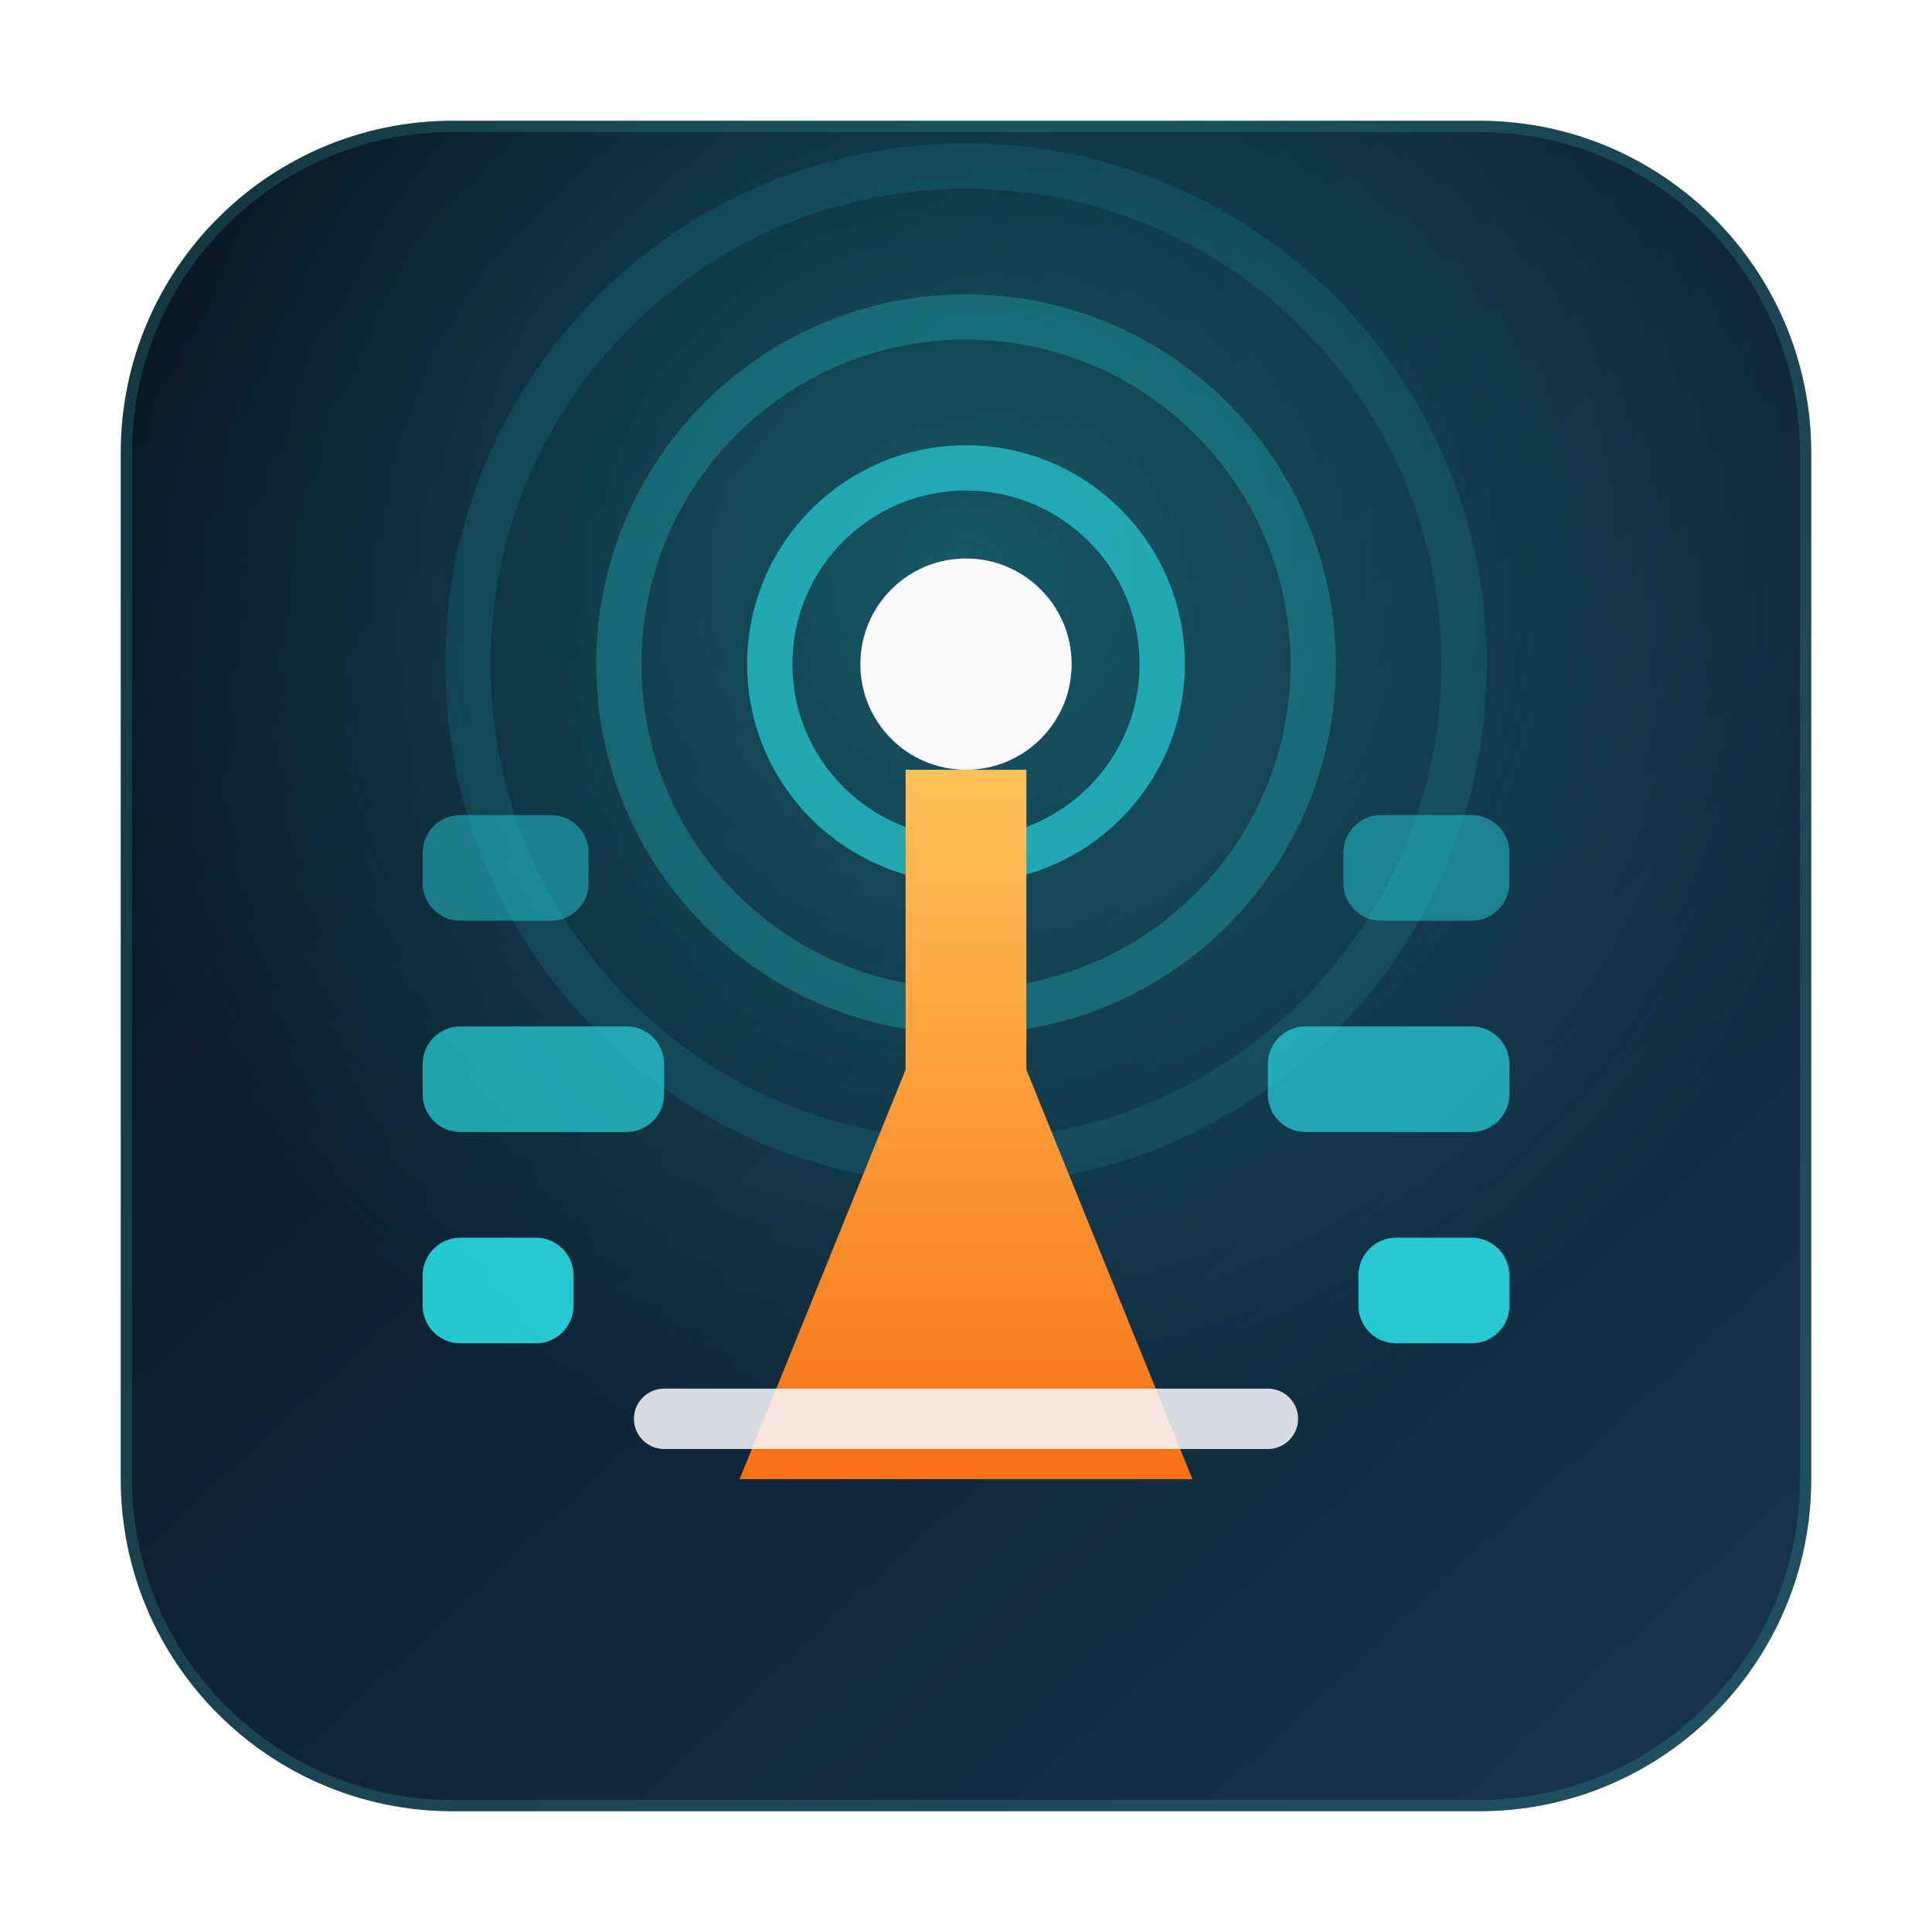
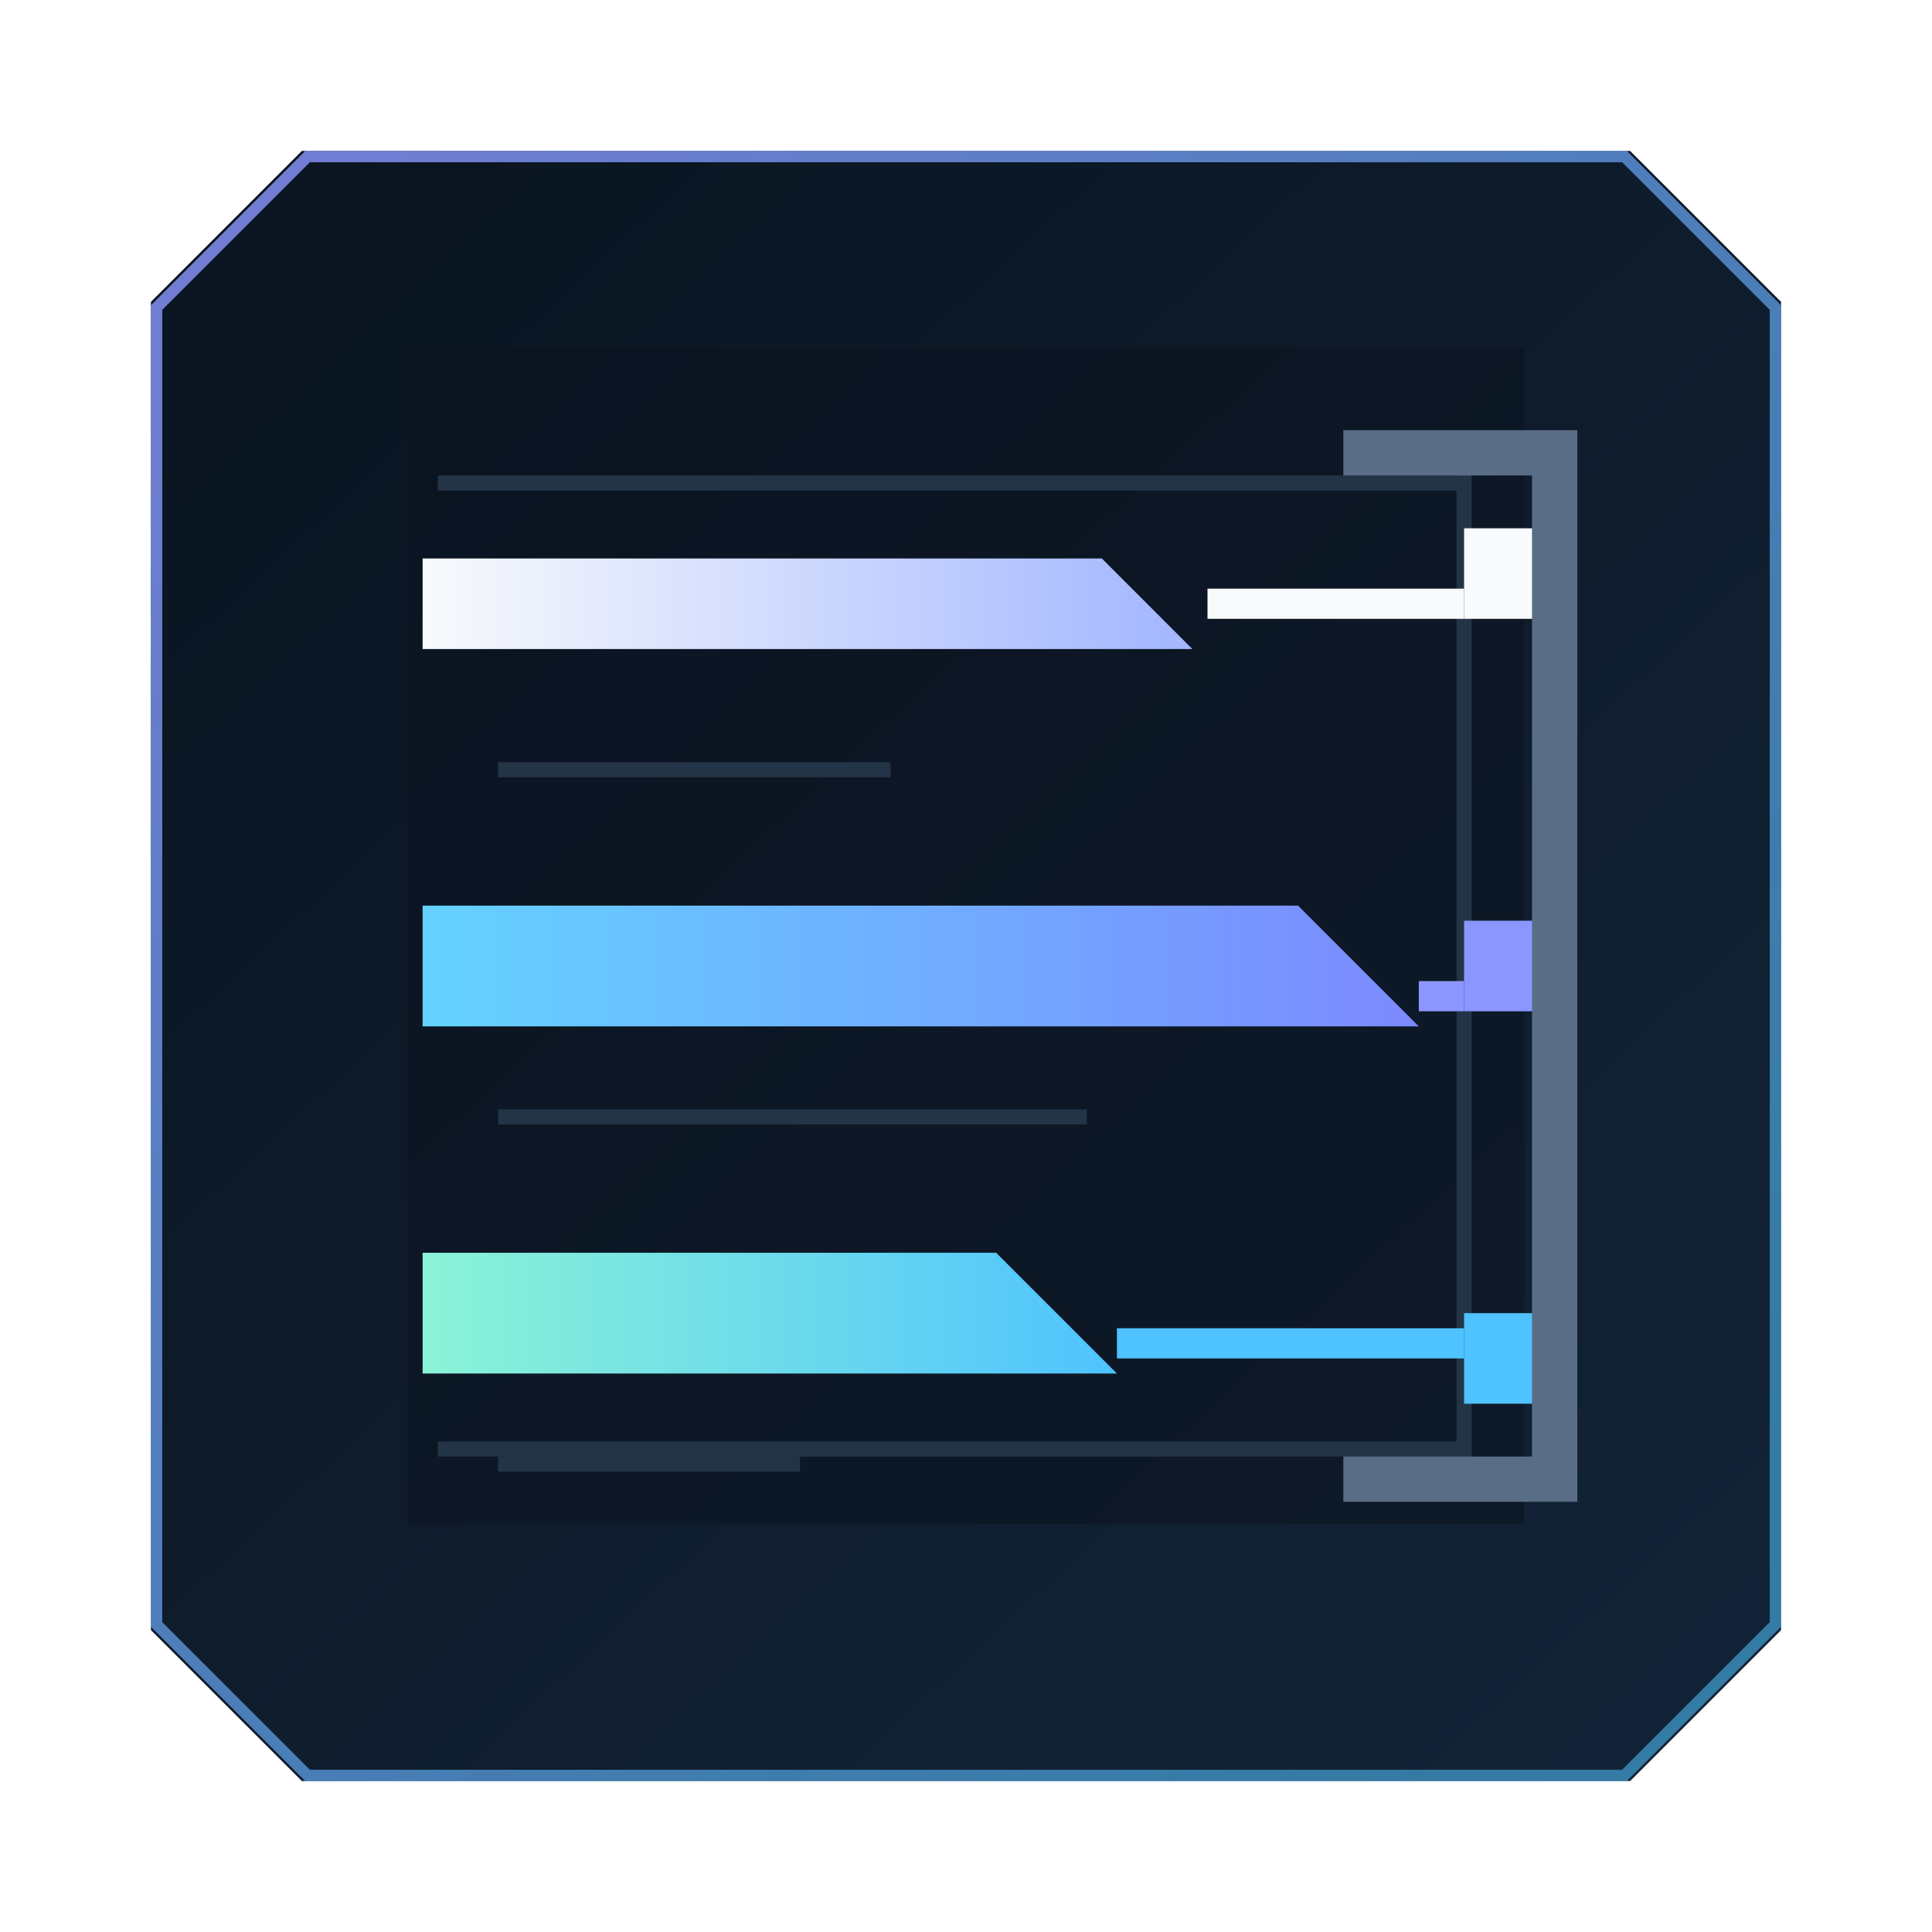
<svg xmlns="http://www.w3.org/2000/svg" width="256" height="256" viewBox="0 0 256 256" fill="none" role="img" aria-labelledby="title desc">
  <defs>
-     <linearGradient id="bg" x1="32" y1="24" x2="224" y2="232" gradientUnits="userSpaceOnUse">
-       <stop stop-color="#08131F" />
-       <stop offset="1" stop-color="#15344A" />
+     <linearGradient id="frame" x1="28" y1="20" x2="228" y2="236" gradientUnits="userSpaceOnUse">
+       <stop stop-color="#0A1420" />
+       <stop offset="1" stop-color="#132438" />
    </linearGradient>
-     <radialGradient id="glow" cx="0" cy="0" r="1" gradientUnits="userSpaceOnUse" gradientTransform="translate(128 76) rotate(90) scale(120)">
-       <stop stop-color="#27D0D8" stop-opacity="0.32" />
-       <stop offset="1" stop-color="#27D0D8" stop-opacity="0" />
-     </radialGradient>
-     <linearGradient id="tower" x1="128" y1="84" x2="128" y2="194" gradientUnits="userSpaceOnUse">
-       <stop stop-color="#FFD166" />
-       <stop offset="1" stop-color="#F97316" />
+     <linearGradient id="edge" x1="38" y1="28" x2="214" y2="212" gradientUnits="userSpaceOnUse">
+       <stop stop-color="#8B97FF" stop-opacity="0.8" />
+       <stop offset="1" stop-color="#4FC3FF" stop-opacity="0.55" />
+     </linearGradient>
+     <linearGradient id="barA" x1="56" y1="82" x2="162" y2="82" gradientUnits="userSpaceOnUse">
+       <stop stop-color="#F8FAFC" />
+       <stop offset="1" stop-color="#9FB3FF" />
+     </linearGradient>
+     <linearGradient id="barB" x1="56" y1="128" x2="188" y2="128" gradientUnits="userSpaceOnUse">
+       <stop stop-color="#64D2FF" />
+       <stop offset="1" stop-color="#7C89FF" />
+     </linearGradient>
+     <linearGradient id="barC" x1="56" y1="174" x2="148" y2="174" gradientUnits="userSpaceOnUse">
+       <stop stop-color="#8BF3D6" />
+       <stop offset="1" stop-color="#4FC3FF" />
    </linearGradient>
  </defs>
-   <rect x="16" y="16" width="224" height="224" rx="44" fill="url(#bg)" />
-   <rect x="16" y="16" width="224" height="224" rx="44" fill="url(#glow)" />
-   <rect x="16.75" y="16.75" width="222.5" height="222.5" rx="43.25" stroke="#4FD1C5" stroke-opacity="0.18" stroke-width="1.5" />
-   <circle cx="128" cy="88" r="14" fill="#F8FAFC" />
-   <circle cx="128" cy="88" r="26" stroke="#27D0D8" stroke-opacity="0.7" stroke-width="6" />
-   <circle cx="128" cy="88" r="46" stroke="#27D0D8" stroke-opacity="0.28" stroke-width="6" />
-   <circle cx="128" cy="88" r="66" stroke="#27D0D8" stroke-opacity="0.12" stroke-width="6" />
-   <path d="M120 102H136V170H120V102Z" fill="url(#tower)" />
-   <path d="M98 196L128 122L158 196H98Z" fill="url(#tower)" />
-   <path d="M88 188H168" stroke="#F8FAFC" stroke-opacity="0.85" stroke-width="8" stroke-linecap="round" />
-   <rect x="56" y="164" width="20" height="14" rx="5" fill="#27D0D8" fill-opacity="0.95" />
-   <rect x="56" y="136" width="32" height="14" rx="5" fill="#27D0D8" fill-opacity="0.72" />
-   <rect x="56" y="108" width="22" height="14" rx="5" fill="#27D0D8" fill-opacity="0.48" />
-   <rect x="180" y="164" width="20" height="14" rx="5" fill="#27D0D8" fill-opacity="0.95" />
-   <rect x="168" y="136" width="32" height="14" rx="5" fill="#27D0D8" fill-opacity="0.72" />
-   <rect x="178" y="108" width="22" height="14" rx="5" fill="#27D0D8" fill-opacity="0.48" />
+   <path d="M40 20H216L236 40V216L216 236H40L20 216V40L40 20Z" fill="url(#frame)" />
+   <path d="M40.75 20.75H215.25L235.25 40.75V215.25L215.25 235.25H40.75L20.75 215.25V40.75L40.75 20.75Z" stroke="url(#edge)" stroke-width="1.5" />
+   <path d="M54 46H202V202H54V46Z" fill="#0B1320" fill-opacity="0.55" />
+   <path d="M58 64H194" stroke="#243447" stroke-width="2" />
+   <path d="M58 192H194" stroke="#243447" stroke-width="2" />
+   <path d="M194 58V198" stroke="#243447" stroke-width="2" />
+   <path d="M56 74H146L158 86H56V74Z" fill="url(#barA)" />
+   <path d="M56 120H172L188 136H56V120Z" fill="url(#barB)" />
+   <path d="M56 166H132L148 182H56V166Z" fill="url(#barC)" />
+   <rect x="194" y="70" width="12" height="12" fill="#F8FAFC" />
+   <rect x="194" y="122" width="12" height="12" fill="#8B97FF" />
+   <rect x="194" y="174" width="12" height="12" fill="#4FC3FF" />
+   <path d="M178 60H206V196H178" stroke="#5A6D86" stroke-width="6" />
+   <path d="M160 80H194" stroke="#F8FAFC" stroke-width="4" />
+   <path d="M188 132H194" stroke="#8B97FF" stroke-width="4" />
+   <path d="M148 178H194" stroke="#4FC3FF" stroke-width="4" />
+   <path d="M66 102H118" stroke="#243447" stroke-width="2" />
+   <path d="M66 148H144" stroke="#243447" stroke-width="2" />
+   <path d="M66 194H106" stroke="#243447" stroke-width="2" />
</svg>
